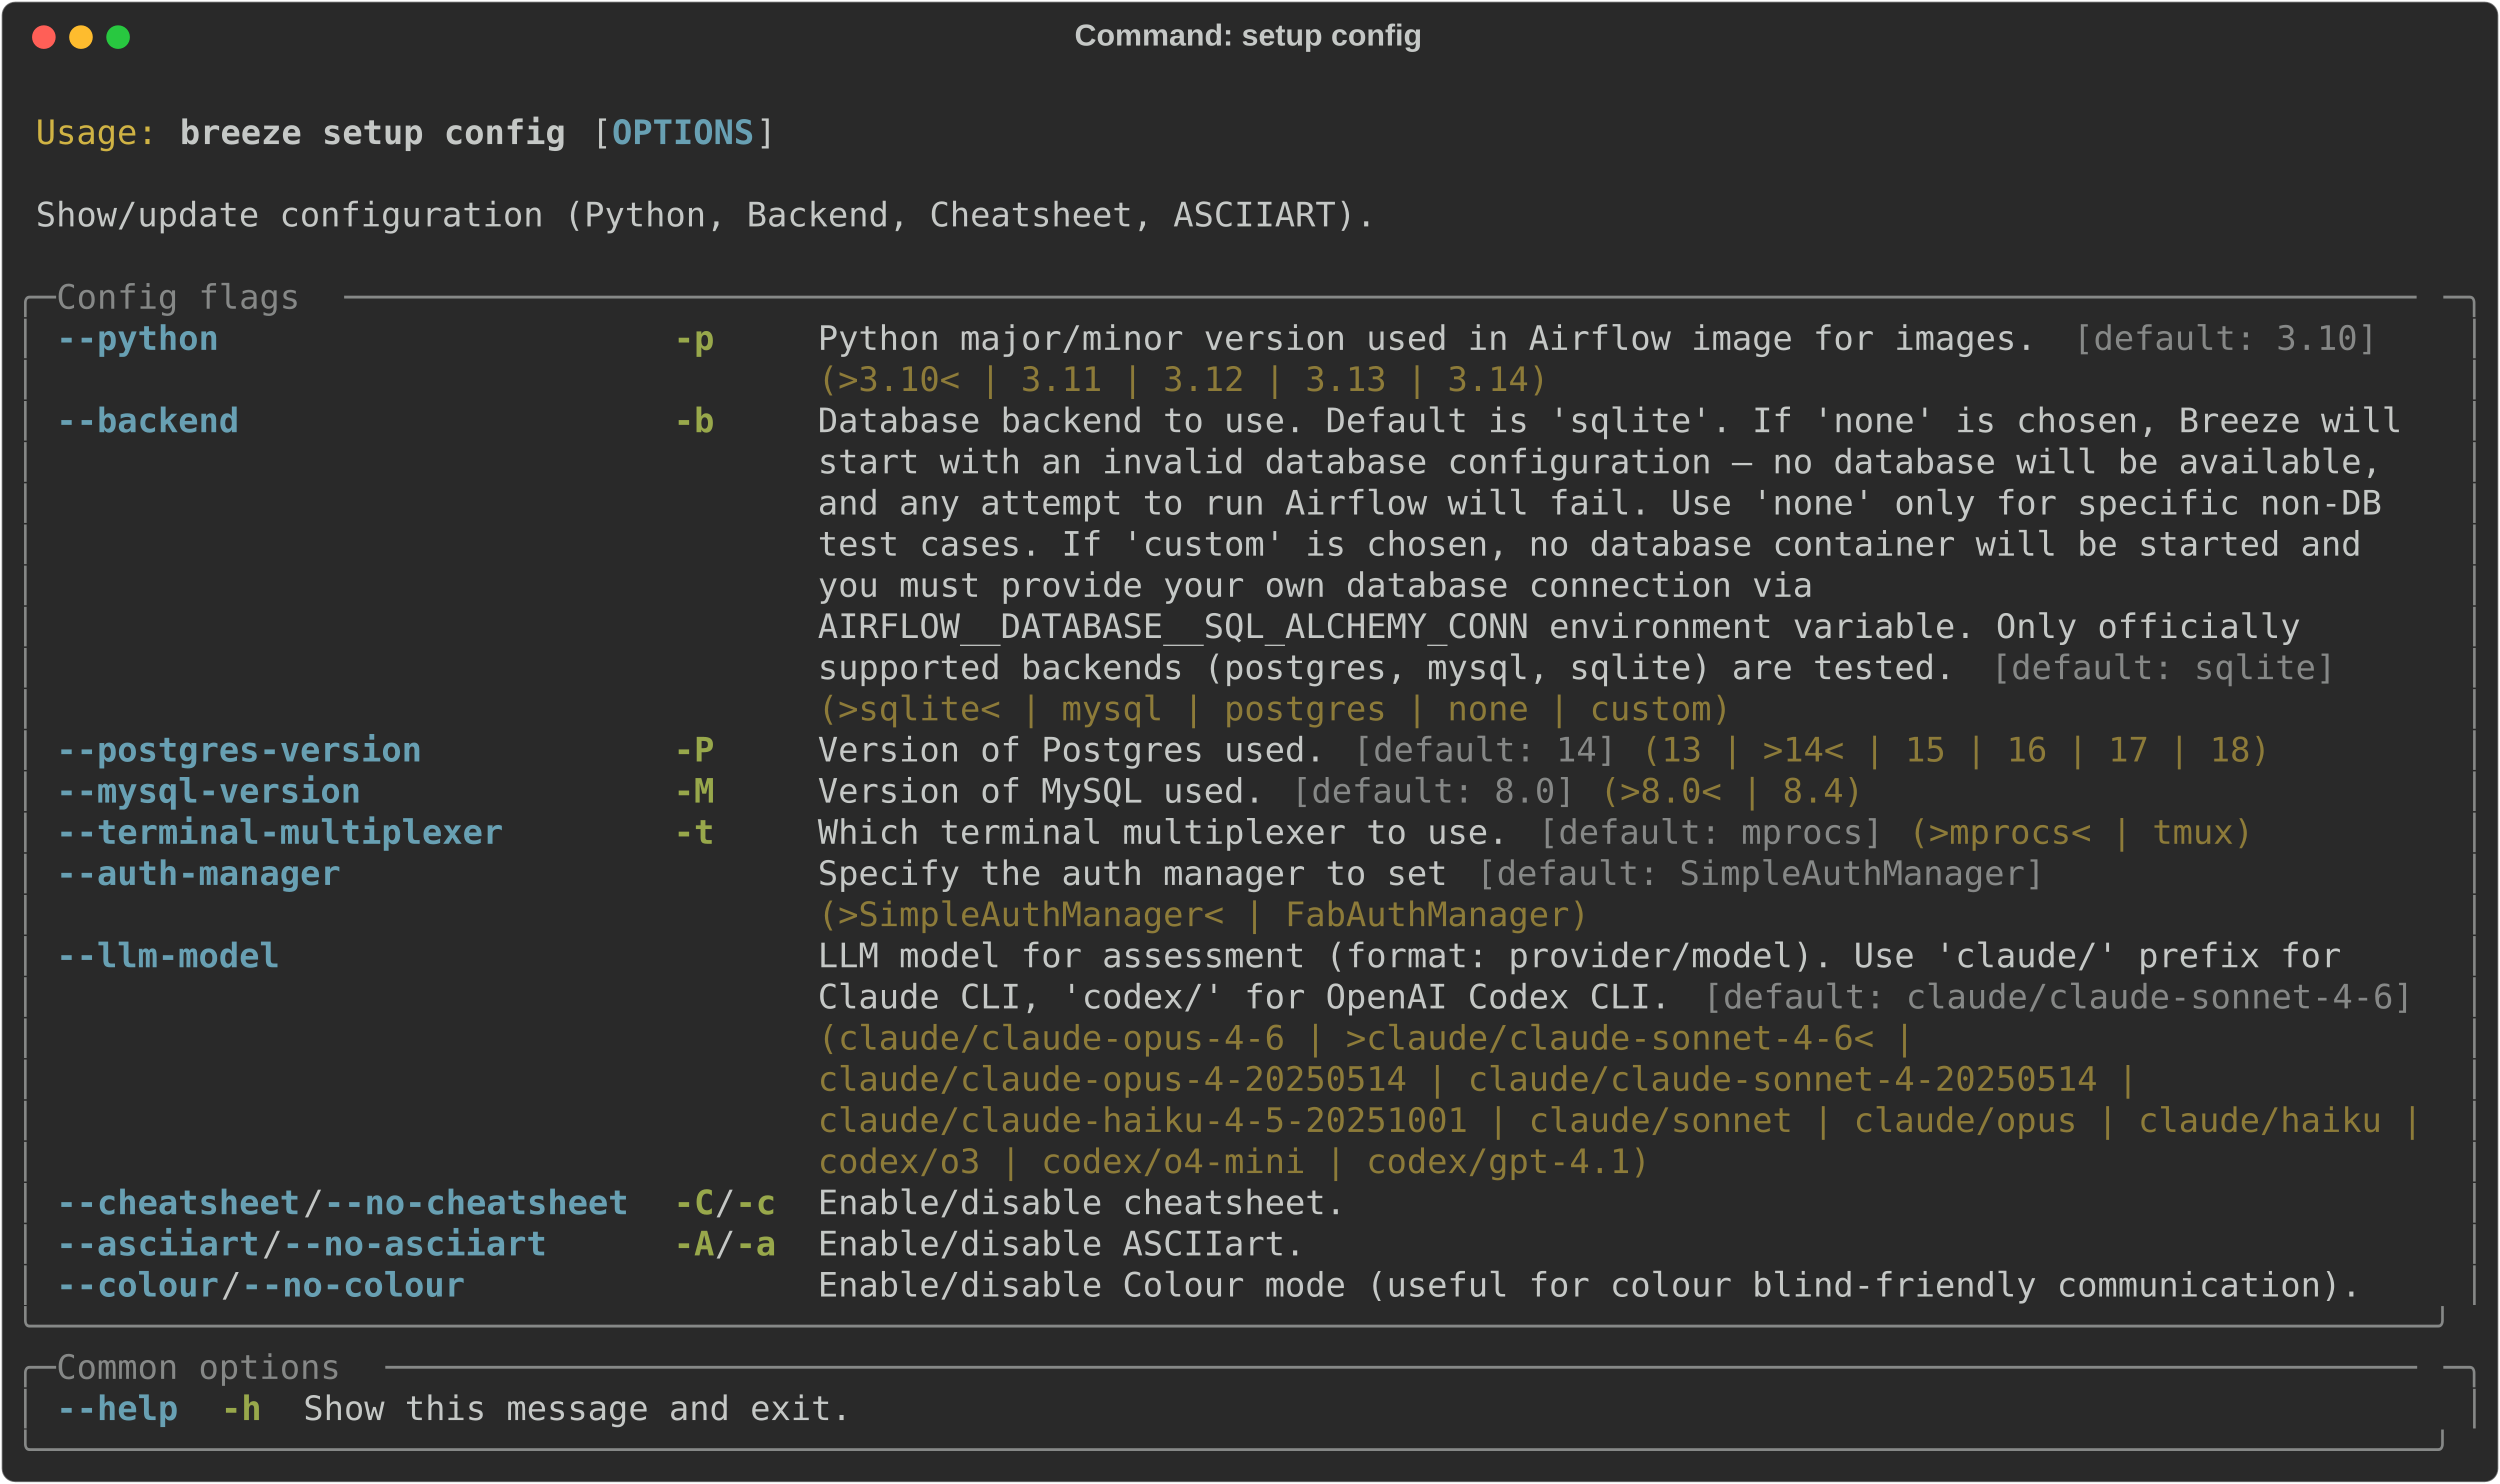
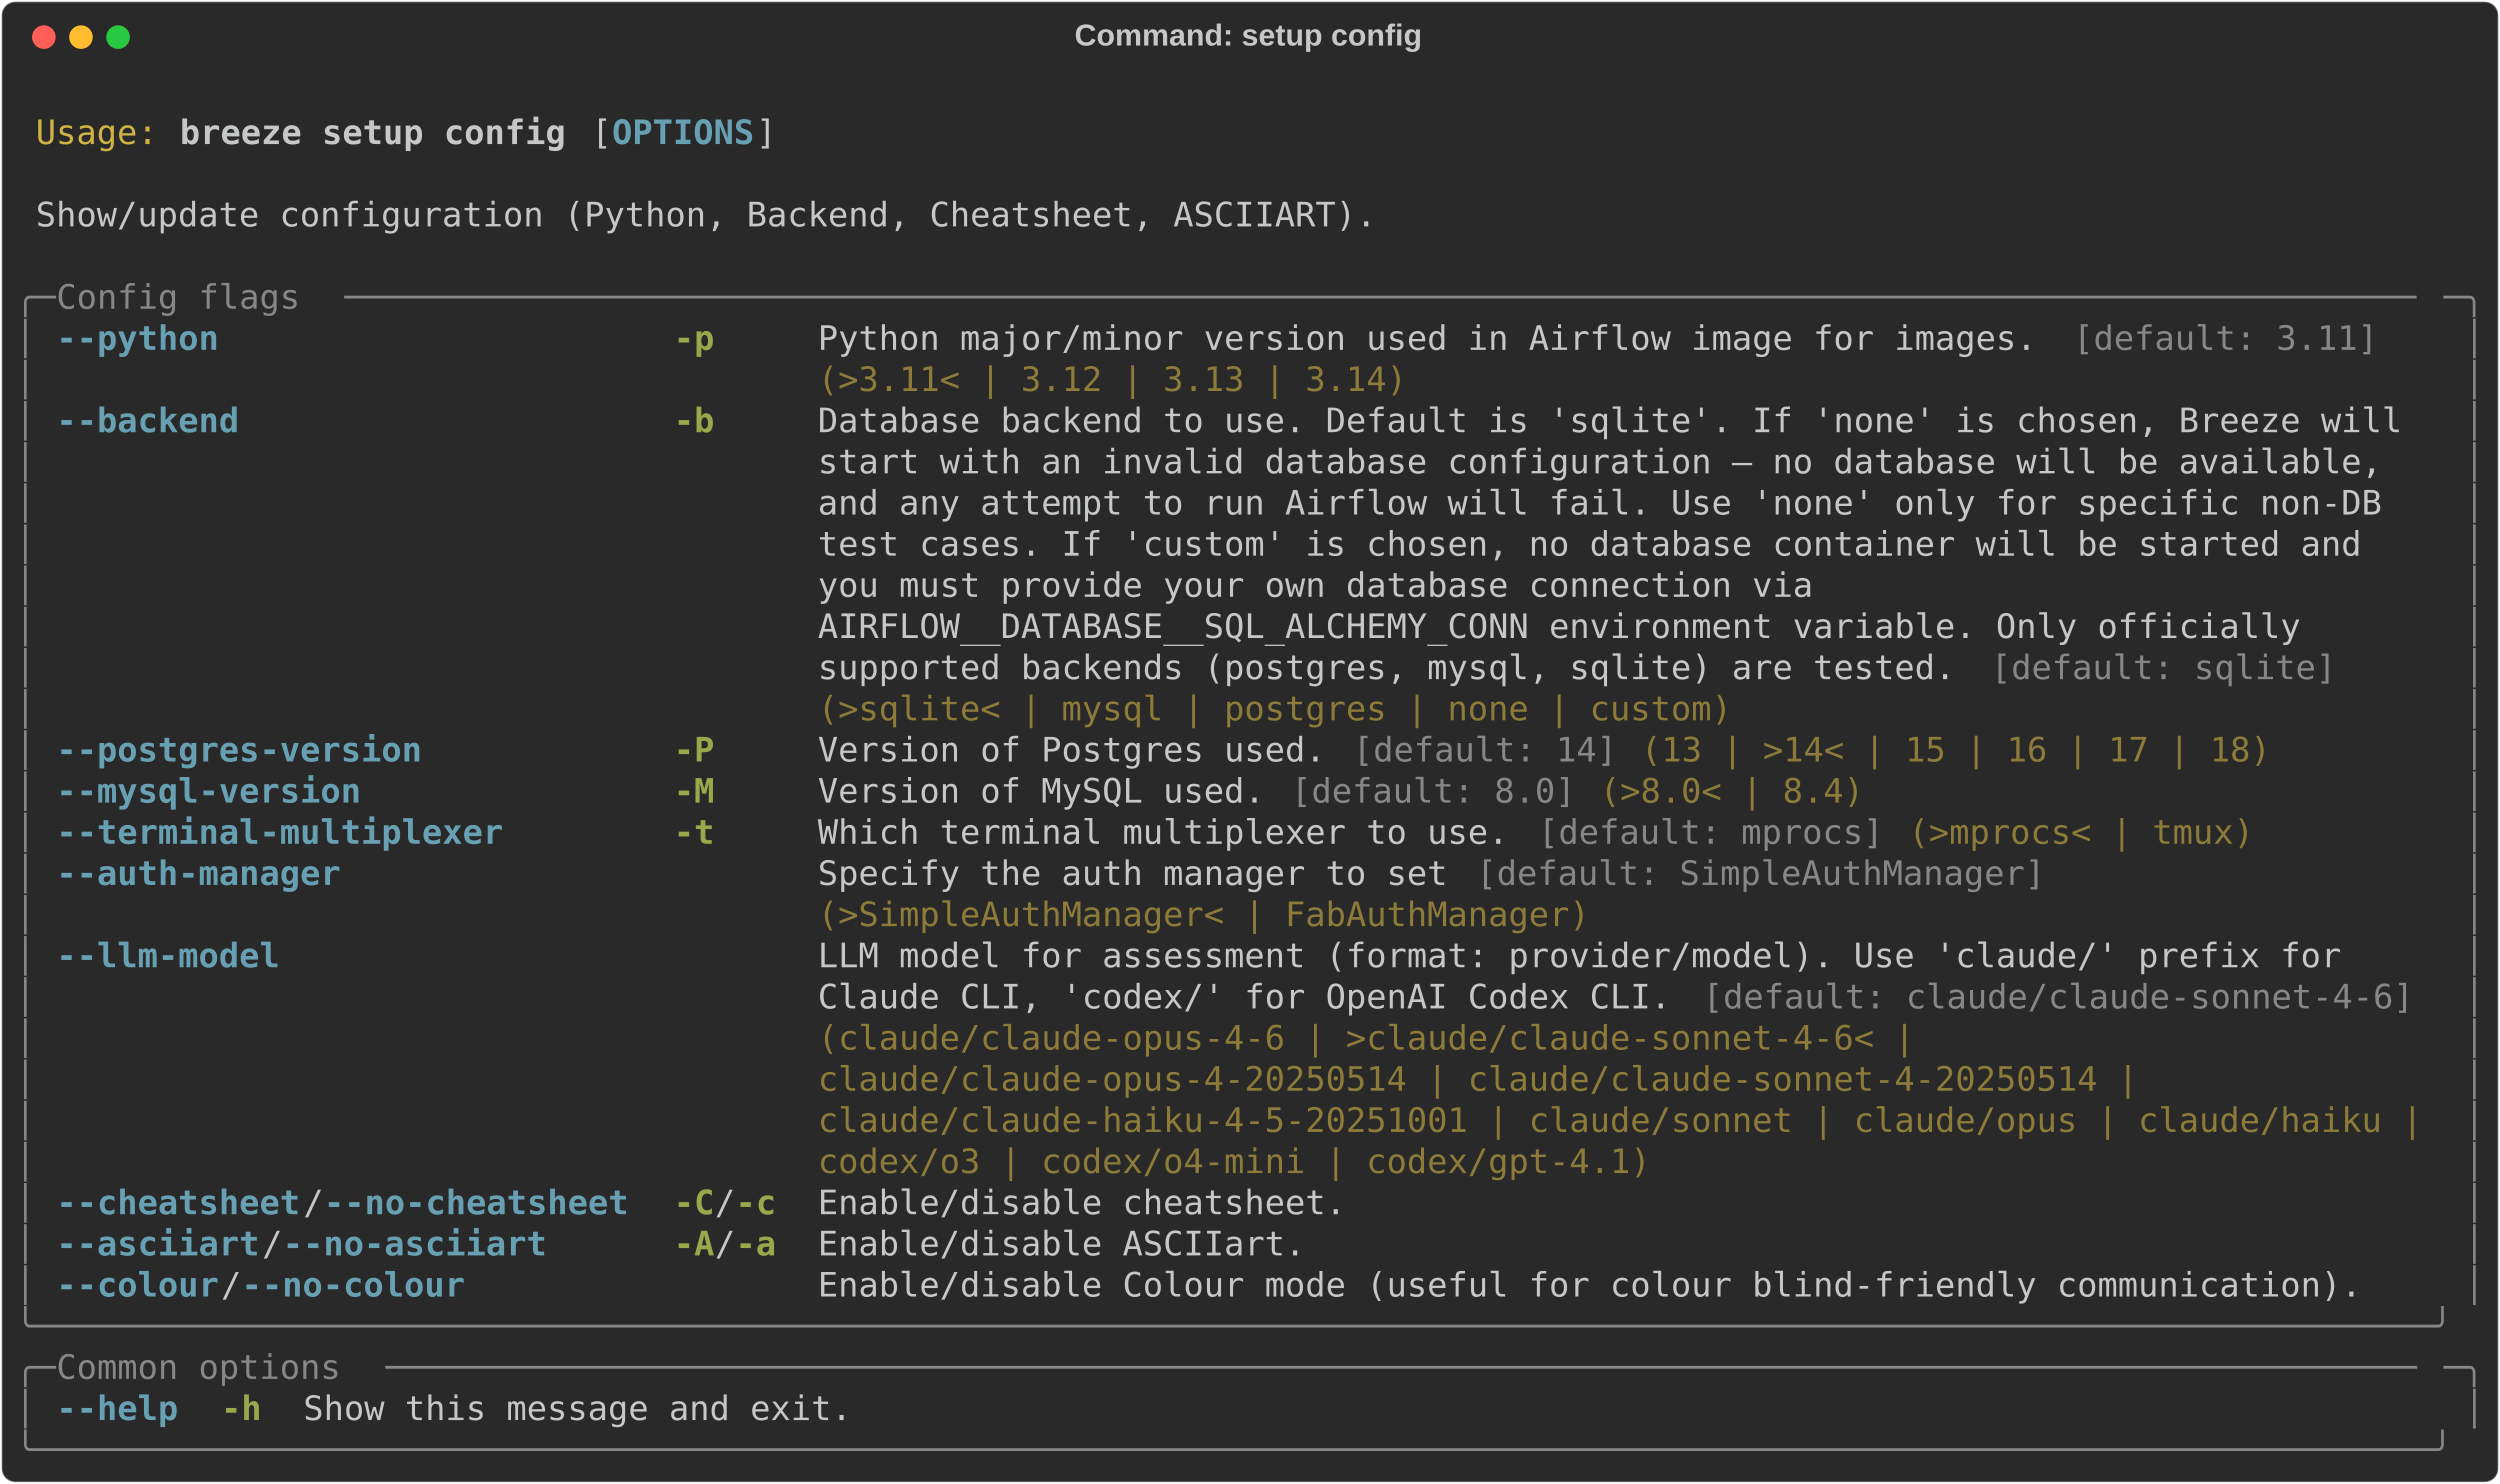
<svg xmlns="http://www.w3.org/2000/svg" class="rich-terminal" viewBox="0 0 1482 879.6">
  <style>

    @font-face {
        font-family: "Fira Code";
        src: local("FiraCode-Regular"),
                url("https://cdnjs.cloudflare.com/ajax/libs/firacode/6.2.0/woff2/FiraCode-Regular.woff2") format("woff2"),
                url("https://cdnjs.cloudflare.com/ajax/libs/firacode/6.2.0/woff/FiraCode-Regular.woff") format("woff");
        font-style: normal;
        font-weight: 400;
    }
    @font-face {
        font-family: "Fira Code";
        src: local("FiraCode-Bold"),
                url("https://cdnjs.cloudflare.com/ajax/libs/firacode/6.2.0/woff2/FiraCode-Bold.woff2") format("woff2"),
                url("https://cdnjs.cloudflare.com/ajax/libs/firacode/6.2.0/woff/FiraCode-Bold.woff") format("woff");
        font-style: bold;
        font-weight: 700;
    }

    .breeze-setup-config-matrix {
        font-family: Fira Code, monospace;
        font-size: 20px;
        line-height: 24.4px;
        font-variant-east-asian: full-width;
    }

    .breeze-setup-config-title {
        font-size: 18px;
        font-weight: bold;
        font-family: arial;
    }

    .breeze-setup-config-r1 { fill: #c5c8c6 }
.breeze-setup-config-r2 { fill: #d0b344 }
.breeze-setup-config-r3 { fill: #c5c8c6;font-weight: bold }
.breeze-setup-config-r4 { fill: #68a0b3;font-weight: bold }
.breeze-setup-config-r5 { fill: #868887 }
.breeze-setup-config-r6 { fill: #98a84b;font-weight: bold }
.breeze-setup-config-r7 { fill: #8d7b39 }
    </style>
  <defs>
    <clipPath id="breeze-setup-config-clip-terminal">
      <rect x="0" y="0" width="1463.0" height="828.6" />
    </clipPath>
    <clipPath id="breeze-setup-config-line-0">
      <rect x="0" y="1.5" width="1464" height="24.65" />
    </clipPath>
    <clipPath id="breeze-setup-config-line-1">
      <rect x="0" y="25.9" width="1464" height="24.65" />
    </clipPath>
    <clipPath id="breeze-setup-config-line-2">
      <rect x="0" y="50.3" width="1464" height="24.65" />
    </clipPath>
    <clipPath id="breeze-setup-config-line-3">
      <rect x="0" y="74.7" width="1464" height="24.65" />
    </clipPath>
    <clipPath id="breeze-setup-config-line-4">
      <rect x="0" y="99.1" width="1464" height="24.65" />
    </clipPath>
    <clipPath id="breeze-setup-config-line-5">
      <rect x="0" y="123.5" width="1464" height="24.65" />
    </clipPath>
    <clipPath id="breeze-setup-config-line-6">
      <rect x="0" y="147.9" width="1464" height="24.65" />
    </clipPath>
    <clipPath id="breeze-setup-config-line-7">
      <rect x="0" y="172.3" width="1464" height="24.65" />
    </clipPath>
    <clipPath id="breeze-setup-config-line-8">
      <rect x="0" y="196.7" width="1464" height="24.65" />
    </clipPath>
    <clipPath id="breeze-setup-config-line-9">
      <rect x="0" y="221.1" width="1464" height="24.65" />
    </clipPath>
    <clipPath id="breeze-setup-config-line-10">
      <rect x="0" y="245.5" width="1464" height="24.65" />
    </clipPath>
    <clipPath id="breeze-setup-config-line-11">
      <rect x="0" y="269.9" width="1464" height="24.65" />
    </clipPath>
    <clipPath id="breeze-setup-config-line-12">
      <rect x="0" y="294.3" width="1464" height="24.65" />
    </clipPath>
    <clipPath id="breeze-setup-config-line-13">
      <rect x="0" y="318.7" width="1464" height="24.65" />
    </clipPath>
    <clipPath id="breeze-setup-config-line-14">
      <rect x="0" y="343.1" width="1464" height="24.65" />
    </clipPath>
    <clipPath id="breeze-setup-config-line-15">
      <rect x="0" y="367.5" width="1464" height="24.65" />
    </clipPath>
    <clipPath id="breeze-setup-config-line-16">
      <rect x="0" y="391.9" width="1464" height="24.65" />
    </clipPath>
    <clipPath id="breeze-setup-config-line-17">
      <rect x="0" y="416.3" width="1464" height="24.65" />
    </clipPath>
    <clipPath id="breeze-setup-config-line-18">
      <rect x="0" y="440.7" width="1464" height="24.65" />
    </clipPath>
    <clipPath id="breeze-setup-config-line-19">
      <rect x="0" y="465.1" width="1464" height="24.65" />
    </clipPath>
    <clipPath id="breeze-setup-config-line-20">
      <rect x="0" y="489.5" width="1464" height="24.65" />
    </clipPath>
    <clipPath id="breeze-setup-config-line-21">
      <rect x="0" y="513.9" width="1464" height="24.65" />
    </clipPath>
    <clipPath id="breeze-setup-config-line-22">
      <rect x="0" y="538.3" width="1464" height="24.65" />
    </clipPath>
    <clipPath id="breeze-setup-config-line-23">
      <rect x="0" y="562.7" width="1464" height="24.65" />
    </clipPath>
    <clipPath id="breeze-setup-config-line-24">
      <rect x="0" y="587.1" width="1464" height="24.65" />
    </clipPath>
    <clipPath id="breeze-setup-config-line-25">
      <rect x="0" y="611.5" width="1464" height="24.65" />
    </clipPath>
    <clipPath id="breeze-setup-config-line-26">
      <rect x="0" y="635.9" width="1464" height="24.65" />
    </clipPath>
    <clipPath id="breeze-setup-config-line-27">
      <rect x="0" y="660.3" width="1464" height="24.65" />
    </clipPath>
    <clipPath id="breeze-setup-config-line-28">
      <rect x="0" y="684.7" width="1464" height="24.65" />
    </clipPath>
    <clipPath id="breeze-setup-config-line-29">
      <rect x="0" y="709.1" width="1464" height="24.65" />
    </clipPath>
    <clipPath id="breeze-setup-config-line-30">
      <rect x="0" y="733.5" width="1464" height="24.65" />
    </clipPath>
    <clipPath id="breeze-setup-config-line-31">
      <rect x="0" y="757.9" width="1464" height="24.65" />
    </clipPath>
    <clipPath id="breeze-setup-config-line-32">
      <rect x="0" y="782.3" width="1464" height="24.65" />
    </clipPath>
  </defs>
  <rect fill="#292929" stroke="rgba(255,255,255,0.35)" stroke-width="1" x="1" y="1" width="1480" height="877.6" rx="8" />
  <text class="breeze-setup-config-title" fill="#c5c8c6" text-anchor="middle" x="740" y="27">Command: setup config</text>
  <g transform="translate(26,22)">
    <circle cx="0" cy="0" r="7" fill="#ff5f57" />
    <circle cx="22" cy="0" r="7" fill="#febc2e" />
    <circle cx="44" cy="0" r="7" fill="#28c840" />
  </g>
  <g transform="translate(9, 41)" clip-path="url(#breeze-setup-config-clip-terminal)">
    <g class="breeze-setup-config-matrix">
      <text class="breeze-setup-config-r1" x="1464" y="20" textLength="12.2" clip-path="url(#breeze-setup-config-line-0)">
</text>
      <text class="breeze-setup-config-r2" x="12.2" y="44.4" textLength="73.2" clip-path="url(#breeze-setup-config-line-1)">Usage:</text>
      <text class="breeze-setup-config-r3" x="97.6" y="44.4" textLength="231.8" clip-path="url(#breeze-setup-config-line-1)">breeze setup config</text>
      <text class="breeze-setup-config-r1" x="341.6" y="44.4" textLength="12.2" clip-path="url(#breeze-setup-config-line-1)">[</text>
      <text class="breeze-setup-config-r4" x="353.8" y="44.4" textLength="85.4" clip-path="url(#breeze-setup-config-line-1)">OPTIONS</text>
      <text class="breeze-setup-config-r1" x="439.2" y="44.4" textLength="12.2" clip-path="url(#breeze-setup-config-line-1)">]</text>
      <text class="breeze-setup-config-r1" x="1464" y="44.4" textLength="12.2" clip-path="url(#breeze-setup-config-line-1)">
</text>
      <text class="breeze-setup-config-r1" x="1464" y="68.8" textLength="12.2" clip-path="url(#breeze-setup-config-line-2)">
</text>
      <text class="breeze-setup-config-r1" x="12.2" y="93.2" textLength="805.2" clip-path="url(#breeze-setup-config-line-3)">Show/update configuration (Python, Backend, Cheatsheet, ASCIIART).</text>
      <text class="breeze-setup-config-r1" x="1464" y="93.2" textLength="12.2" clip-path="url(#breeze-setup-config-line-3)">
</text>
      <text class="breeze-setup-config-r1" x="1464" y="117.6" textLength="12.2" clip-path="url(#breeze-setup-config-line-4)">
</text>
      <text class="breeze-setup-config-r5" x="0" y="142" textLength="24.4" clip-path="url(#breeze-setup-config-line-5)">╭─</text>
      <text class="breeze-setup-config-r5" x="24.4" y="142" textLength="170.8" clip-path="url(#breeze-setup-config-line-5)"> Config flags </text>
      <text class="breeze-setup-config-r5" x="195.2" y="142" textLength="1244.4" clip-path="url(#breeze-setup-config-line-5)">──────────────────────────────────────────────────────────────────────────────────────────────────────</text>
      <text class="breeze-setup-config-r5" x="1439.6" y="142" textLength="24.4" clip-path="url(#breeze-setup-config-line-5)">─╮</text>
      <text class="breeze-setup-config-r1" x="1464" y="142" textLength="12.2" clip-path="url(#breeze-setup-config-line-5)">
</text>
      <text class="breeze-setup-config-r5" x="0" y="166.4" textLength="12.2" clip-path="url(#breeze-setup-config-line-6)">│</text>
      <text class="breeze-setup-config-r4" x="24.4" y="166.4" textLength="341.6" clip-path="url(#breeze-setup-config-line-6)">--python                    </text>
      <text class="breeze-setup-config-r6" x="390.4" y="166.4" textLength="61" clip-path="url(#breeze-setup-config-line-6)">-p   </text>
      <text class="breeze-setup-config-r1" x="475.8" y="166.4" textLength="744.2" clip-path="url(#breeze-setup-config-line-6)">Python major/minor version used in Airflow image for images. </text>
-       <text class="breeze-setup-config-r5" x="1220" y="166.4" textLength="183" clip-path="url(#breeze-setup-config-line-6)">[default: 3.10]</text>
+       <text class="breeze-setup-config-r5" x="1220" y="166.4" textLength="183" clip-path="url(#breeze-setup-config-line-6)">[default: 3.11]</text>
      <text class="breeze-setup-config-r5" x="1451.8" y="166.4" textLength="12.2" clip-path="url(#breeze-setup-config-line-6)">│</text>
      <text class="breeze-setup-config-r1" x="1464" y="166.4" textLength="12.2" clip-path="url(#breeze-setup-config-line-6)">
</text>
      <text class="breeze-setup-config-r5" x="0" y="190.8" textLength="12.2" clip-path="url(#breeze-setup-config-line-7)">│</text>
-       <text class="breeze-setup-config-r7" x="475.8" y="190.8" textLength="439.2" clip-path="url(#breeze-setup-config-line-7)">(&gt;3.10&lt; | 3.11 | 3.12 | 3.13 | 3.14)</text>
+       <text class="breeze-setup-config-r7" x="475.8" y="190.8" textLength="353.8" clip-path="url(#breeze-setup-config-line-7)">(&gt;3.11&lt; | 3.12 | 3.13 | 3.14)</text>
      <text class="breeze-setup-config-r5" x="1451.8" y="190.8" textLength="12.2" clip-path="url(#breeze-setup-config-line-7)">│</text>
      <text class="breeze-setup-config-r1" x="1464" y="190.8" textLength="12.2" clip-path="url(#breeze-setup-config-line-7)">
</text>
      <text class="breeze-setup-config-r5" x="0" y="215.2" textLength="12.2" clip-path="url(#breeze-setup-config-line-8)">│</text>
      <text class="breeze-setup-config-r4" x="24.4" y="215.2" textLength="341.6" clip-path="url(#breeze-setup-config-line-8)">--backend                   </text>
      <text class="breeze-setup-config-r6" x="390.4" y="215.2" textLength="61" clip-path="url(#breeze-setup-config-line-8)">-b   </text>
      <text class="breeze-setup-config-r1" x="475.8" y="215.2" textLength="963.8" clip-path="url(#breeze-setup-config-line-8)">Database backend to use. Default is 'sqlite'. If 'none' is chosen, Breeze will </text>
      <text class="breeze-setup-config-r5" x="1451.8" y="215.2" textLength="12.2" clip-path="url(#breeze-setup-config-line-8)">│</text>
      <text class="breeze-setup-config-r1" x="1464" y="215.2" textLength="12.2" clip-path="url(#breeze-setup-config-line-8)">
</text>
      <text class="breeze-setup-config-r5" x="0" y="239.6" textLength="12.2" clip-path="url(#breeze-setup-config-line-9)">│</text>
      <text class="breeze-setup-config-r1" x="475.8" y="239.6" textLength="963.8" clip-path="url(#breeze-setup-config-line-9)">start with an invalid database configuration — no database will be available,  </text>
      <text class="breeze-setup-config-r5" x="1451.8" y="239.6" textLength="12.2" clip-path="url(#breeze-setup-config-line-9)">│</text>
      <text class="breeze-setup-config-r1" x="1464" y="239.6" textLength="12.2" clip-path="url(#breeze-setup-config-line-9)">
</text>
      <text class="breeze-setup-config-r5" x="0" y="264" textLength="12.2" clip-path="url(#breeze-setup-config-line-10)">│</text>
      <text class="breeze-setup-config-r1" x="475.8" y="264" textLength="963.8" clip-path="url(#breeze-setup-config-line-10)">and any attempt to run Airflow will fail. Use 'none' only for specific non-DB  </text>
      <text class="breeze-setup-config-r5" x="1451.8" y="264" textLength="12.2" clip-path="url(#breeze-setup-config-line-10)">│</text>
      <text class="breeze-setup-config-r1" x="1464" y="264" textLength="12.2" clip-path="url(#breeze-setup-config-line-10)">
</text>
      <text class="breeze-setup-config-r5" x="0" y="288.4" textLength="12.2" clip-path="url(#breeze-setup-config-line-11)">│</text>
      <text class="breeze-setup-config-r1" x="475.8" y="288.4" textLength="963.8" clip-path="url(#breeze-setup-config-line-11)">test cases. If 'custom' is chosen, no database container will be started and   </text>
      <text class="breeze-setup-config-r5" x="1451.8" y="288.4" textLength="12.2" clip-path="url(#breeze-setup-config-line-11)">│</text>
      <text class="breeze-setup-config-r1" x="1464" y="288.4" textLength="12.2" clip-path="url(#breeze-setup-config-line-11)">
</text>
      <text class="breeze-setup-config-r5" x="0" y="312.8" textLength="12.2" clip-path="url(#breeze-setup-config-line-12)">│</text>
      <text class="breeze-setup-config-r1" x="475.8" y="312.8" textLength="963.8" clip-path="url(#breeze-setup-config-line-12)">you must provide your own database connection via                              </text>
      <text class="breeze-setup-config-r5" x="1451.8" y="312.8" textLength="12.2" clip-path="url(#breeze-setup-config-line-12)">│</text>
      <text class="breeze-setup-config-r1" x="1464" y="312.8" textLength="12.2" clip-path="url(#breeze-setup-config-line-12)">
</text>
      <text class="breeze-setup-config-r5" x="0" y="337.2" textLength="12.2" clip-path="url(#breeze-setup-config-line-13)">│</text>
      <text class="breeze-setup-config-r1" x="475.8" y="337.2" textLength="963.8" clip-path="url(#breeze-setup-config-line-13)">AIRFLOW__DATABASE__SQL_ALCHEMY_CONN environment variable. Only officially      </text>
      <text class="breeze-setup-config-r5" x="1451.8" y="337.2" textLength="12.2" clip-path="url(#breeze-setup-config-line-13)">│</text>
      <text class="breeze-setup-config-r1" x="1464" y="337.2" textLength="12.2" clip-path="url(#breeze-setup-config-line-13)">
</text>
      <text class="breeze-setup-config-r5" x="0" y="361.6" textLength="12.2" clip-path="url(#breeze-setup-config-line-14)">│</text>
      <text class="breeze-setup-config-r1" x="475.8" y="361.6" textLength="695.4" clip-path="url(#breeze-setup-config-line-14)">supported backends (postgres, mysql, sqlite) are tested. </text>
      <text class="breeze-setup-config-r5" x="1171.2" y="361.6" textLength="207.4" clip-path="url(#breeze-setup-config-line-14)">[default: sqlite]</text>
      <text class="breeze-setup-config-r5" x="1451.8" y="361.6" textLength="12.2" clip-path="url(#breeze-setup-config-line-14)">│</text>
      <text class="breeze-setup-config-r1" x="1464" y="361.6" textLength="12.2" clip-path="url(#breeze-setup-config-line-14)">
</text>
      <text class="breeze-setup-config-r5" x="0" y="386" textLength="12.2" clip-path="url(#breeze-setup-config-line-15)">│</text>
      <text class="breeze-setup-config-r7" x="475.8" y="386" textLength="549" clip-path="url(#breeze-setup-config-line-15)">(&gt;sqlite&lt; | mysql | postgres | none | custom)</text>
      <text class="breeze-setup-config-r5" x="1451.8" y="386" textLength="12.2" clip-path="url(#breeze-setup-config-line-15)">│</text>
      <text class="breeze-setup-config-r1" x="1464" y="386" textLength="12.2" clip-path="url(#breeze-setup-config-line-15)">
</text>
      <text class="breeze-setup-config-r5" x="0" y="410.4" textLength="12.2" clip-path="url(#breeze-setup-config-line-16)">│</text>
      <text class="breeze-setup-config-r4" x="24.4" y="410.4" textLength="341.6" clip-path="url(#breeze-setup-config-line-16)">--postgres-version          </text>
      <text class="breeze-setup-config-r6" x="390.4" y="410.4" textLength="61" clip-path="url(#breeze-setup-config-line-16)">-P   </text>
      <text class="breeze-setup-config-r1" x="475.8" y="410.4" textLength="317.2" clip-path="url(#breeze-setup-config-line-16)">Version of Postgres used. </text>
      <text class="breeze-setup-config-r5" x="793" y="410.4" textLength="158.6" clip-path="url(#breeze-setup-config-line-16)">[default: 14]</text>
      <text class="breeze-setup-config-r7" x="963.8" y="410.4" textLength="378.2" clip-path="url(#breeze-setup-config-line-16)">(13 | &gt;14&lt; | 15 | 16 | 17 | 18)</text>
      <text class="breeze-setup-config-r5" x="1451.8" y="410.4" textLength="12.2" clip-path="url(#breeze-setup-config-line-16)">│</text>
      <text class="breeze-setup-config-r1" x="1464" y="410.4" textLength="12.2" clip-path="url(#breeze-setup-config-line-16)">
</text>
      <text class="breeze-setup-config-r5" x="0" y="434.8" textLength="12.2" clip-path="url(#breeze-setup-config-line-17)">│</text>
      <text class="breeze-setup-config-r4" x="24.4" y="434.8" textLength="341.6" clip-path="url(#breeze-setup-config-line-17)">--mysql-version             </text>
      <text class="breeze-setup-config-r6" x="390.4" y="434.8" textLength="61" clip-path="url(#breeze-setup-config-line-17)">-M   </text>
      <text class="breeze-setup-config-r1" x="475.8" y="434.8" textLength="280.6" clip-path="url(#breeze-setup-config-line-17)">Version of MySQL used. </text>
      <text class="breeze-setup-config-r5" x="756.4" y="434.8" textLength="170.8" clip-path="url(#breeze-setup-config-line-17)">[default: 8.0]</text>
      <text class="breeze-setup-config-r7" x="939.4" y="434.8" textLength="158.6" clip-path="url(#breeze-setup-config-line-17)">(&gt;8.0&lt; | 8.4)</text>
      <text class="breeze-setup-config-r5" x="1451.8" y="434.8" textLength="12.2" clip-path="url(#breeze-setup-config-line-17)">│</text>
      <text class="breeze-setup-config-r1" x="1464" y="434.8" textLength="12.2" clip-path="url(#breeze-setup-config-line-17)">
</text>
      <text class="breeze-setup-config-r5" x="0" y="459.2" textLength="12.2" clip-path="url(#breeze-setup-config-line-18)">│</text>
      <text class="breeze-setup-config-r4" x="24.4" y="459.2" textLength="341.6" clip-path="url(#breeze-setup-config-line-18)">--terminal-multiplexer      </text>
      <text class="breeze-setup-config-r6" x="390.4" y="459.2" textLength="61" clip-path="url(#breeze-setup-config-line-18)">-t   </text>
      <text class="breeze-setup-config-r1" x="475.8" y="459.2" textLength="427" clip-path="url(#breeze-setup-config-line-18)">Which terminal multiplexer to use. </text>
      <text class="breeze-setup-config-r5" x="902.8" y="459.2" textLength="207.4" clip-path="url(#breeze-setup-config-line-18)">[default: mprocs]</text>
      <text class="breeze-setup-config-r7" x="1122.4" y="459.2" textLength="207.4" clip-path="url(#breeze-setup-config-line-18)">(&gt;mprocs&lt; | tmux)</text>
      <text class="breeze-setup-config-r5" x="1451.8" y="459.2" textLength="12.2" clip-path="url(#breeze-setup-config-line-18)">│</text>
      <text class="breeze-setup-config-r1" x="1464" y="459.2" textLength="12.2" clip-path="url(#breeze-setup-config-line-18)">
</text>
      <text class="breeze-setup-config-r5" x="0" y="483.6" textLength="12.2" clip-path="url(#breeze-setup-config-line-19)">│</text>
      <text class="breeze-setup-config-r4" x="24.4" y="483.6" textLength="341.6" clip-path="url(#breeze-setup-config-line-19)">--auth-manager              </text>
      <text class="breeze-setup-config-r1" x="475.8" y="483.6" textLength="390.4" clip-path="url(#breeze-setup-config-line-19)">Specify the auth manager to set </text>
      <text class="breeze-setup-config-r5" x="866.2" y="483.6" textLength="341.6" clip-path="url(#breeze-setup-config-line-19)">[default: SimpleAuthManager]</text>
      <text class="breeze-setup-config-r5" x="1451.8" y="483.6" textLength="12.2" clip-path="url(#breeze-setup-config-line-19)">│</text>
      <text class="breeze-setup-config-r1" x="1464" y="483.6" textLength="12.2" clip-path="url(#breeze-setup-config-line-19)">
</text>
      <text class="breeze-setup-config-r5" x="0" y="508" textLength="12.2" clip-path="url(#breeze-setup-config-line-20)">│</text>
      <text class="breeze-setup-config-r7" x="475.8" y="508" textLength="463.6" clip-path="url(#breeze-setup-config-line-20)">(&gt;SimpleAuthManager&lt; | FabAuthManager)</text>
      <text class="breeze-setup-config-r5" x="1451.8" y="508" textLength="12.2" clip-path="url(#breeze-setup-config-line-20)">│</text>
      <text class="breeze-setup-config-r1" x="1464" y="508" textLength="12.2" clip-path="url(#breeze-setup-config-line-20)">
</text>
      <text class="breeze-setup-config-r5" x="0" y="532.4" textLength="12.2" clip-path="url(#breeze-setup-config-line-21)">│</text>
      <text class="breeze-setup-config-r4" x="24.4" y="532.4" textLength="341.6" clip-path="url(#breeze-setup-config-line-21)">--llm-model                 </text>
      <text class="breeze-setup-config-r1" x="475.8" y="532.4" textLength="963.8" clip-path="url(#breeze-setup-config-line-21)">LLM model for assessment (format: provider/model). Use 'claude/' prefix for    </text>
      <text class="breeze-setup-config-r5" x="1451.8" y="532.4" textLength="12.2" clip-path="url(#breeze-setup-config-line-21)">│</text>
      <text class="breeze-setup-config-r1" x="1464" y="532.4" textLength="12.2" clip-path="url(#breeze-setup-config-line-21)">
</text>
      <text class="breeze-setup-config-r5" x="0" y="556.8" textLength="12.2" clip-path="url(#breeze-setup-config-line-22)">│</text>
      <text class="breeze-setup-config-r1" x="475.8" y="556.8" textLength="524.6" clip-path="url(#breeze-setup-config-line-22)">Claude CLI, 'codex/' for OpenAI Codex CLI. </text>
      <text class="breeze-setup-config-r5" x="1000.4" y="556.8" textLength="427" clip-path="url(#breeze-setup-config-line-22)">[default: claude/claude-sonnet-4-6]</text>
      <text class="breeze-setup-config-r5" x="1451.8" y="556.8" textLength="12.2" clip-path="url(#breeze-setup-config-line-22)">│</text>
      <text class="breeze-setup-config-r1" x="1464" y="556.8" textLength="12.2" clip-path="url(#breeze-setup-config-line-22)">
</text>
      <text class="breeze-setup-config-r5" x="0" y="581.2" textLength="12.2" clip-path="url(#breeze-setup-config-line-23)">│</text>
      <text class="breeze-setup-config-r7" x="475.8" y="581.2" textLength="671" clip-path="url(#breeze-setup-config-line-23)">(claude/claude-opus-4-6 | &gt;claude/claude-sonnet-4-6&lt; | </text>
      <text class="breeze-setup-config-r5" x="1451.8" y="581.2" textLength="12.2" clip-path="url(#breeze-setup-config-line-23)">│</text>
      <text class="breeze-setup-config-r1" x="1464" y="581.2" textLength="12.2" clip-path="url(#breeze-setup-config-line-23)">
</text>
      <text class="breeze-setup-config-r5" x="0" y="605.6" textLength="12.2" clip-path="url(#breeze-setup-config-line-24)">│</text>
      <text class="breeze-setup-config-r7" x="475.8" y="605.6" textLength="805.2" clip-path="url(#breeze-setup-config-line-24)">claude/claude-opus-4-20250514 | claude/claude-sonnet-4-20250514 | </text>
      <text class="breeze-setup-config-r5" x="1451.8" y="605.6" textLength="12.2" clip-path="url(#breeze-setup-config-line-24)">│</text>
      <text class="breeze-setup-config-r1" x="1464" y="605.6" textLength="12.2" clip-path="url(#breeze-setup-config-line-24)">
</text>
      <text class="breeze-setup-config-r5" x="0" y="630" textLength="12.2" clip-path="url(#breeze-setup-config-line-25)">│</text>
      <text class="breeze-setup-config-r7" x="475.8" y="630" textLength="963.8" clip-path="url(#breeze-setup-config-line-25)">claude/claude-haiku-4-5-20251001 | claude/sonnet | claude/opus | claude/haiku |</text>
      <text class="breeze-setup-config-r5" x="1451.8" y="630" textLength="12.2" clip-path="url(#breeze-setup-config-line-25)">│</text>
      <text class="breeze-setup-config-r1" x="1464" y="630" textLength="12.2" clip-path="url(#breeze-setup-config-line-25)">
</text>
      <text class="breeze-setup-config-r5" x="0" y="654.4" textLength="12.2" clip-path="url(#breeze-setup-config-line-26)">│</text>
      <text class="breeze-setup-config-r7" x="475.8" y="654.4" textLength="500.2" clip-path="url(#breeze-setup-config-line-26)">codex/o3 | codex/o4-mini | codex/gpt-4.1)</text>
      <text class="breeze-setup-config-r5" x="1451.8" y="654.4" textLength="12.2" clip-path="url(#breeze-setup-config-line-26)">│</text>
      <text class="breeze-setup-config-r1" x="1464" y="654.4" textLength="12.2" clip-path="url(#breeze-setup-config-line-26)">
</text>
      <text class="breeze-setup-config-r5" x="0" y="678.8" textLength="12.2" clip-path="url(#breeze-setup-config-line-27)">│</text>
      <text class="breeze-setup-config-r4" x="24.4" y="678.8" textLength="146.4" clip-path="url(#breeze-setup-config-line-27)">--cheatsheet</text>
      <text class="breeze-setup-config-r1" x="170.8" y="678.8" textLength="12.2" clip-path="url(#breeze-setup-config-line-27)">/</text>
      <text class="breeze-setup-config-r4" x="183" y="678.8" textLength="183" clip-path="url(#breeze-setup-config-line-27)">--no-cheatsheet</text>
      <text class="breeze-setup-config-r6" x="390.4" y="678.8" textLength="24.4" clip-path="url(#breeze-setup-config-line-27)">-C</text>
      <text class="breeze-setup-config-r1" x="414.8" y="678.8" textLength="12.2" clip-path="url(#breeze-setup-config-line-27)">/</text>
      <text class="breeze-setup-config-r6" x="427" y="678.8" textLength="24.4" clip-path="url(#breeze-setup-config-line-27)">-c</text>
      <text class="breeze-setup-config-r1" x="475.8" y="678.8" textLength="317.2" clip-path="url(#breeze-setup-config-line-27)">Enable/disable cheatsheet.</text>
      <text class="breeze-setup-config-r5" x="1451.8" y="678.8" textLength="12.2" clip-path="url(#breeze-setup-config-line-27)">│</text>
      <text class="breeze-setup-config-r1" x="1464" y="678.8" textLength="12.2" clip-path="url(#breeze-setup-config-line-27)">
</text>
      <text class="breeze-setup-config-r5" x="0" y="703.2" textLength="12.2" clip-path="url(#breeze-setup-config-line-28)">│</text>
      <text class="breeze-setup-config-r4" x="24.4" y="703.2" textLength="122" clip-path="url(#breeze-setup-config-line-28)">--asciiart</text>
      <text class="breeze-setup-config-r1" x="146.4" y="703.2" textLength="12.2" clip-path="url(#breeze-setup-config-line-28)">/</text>
      <text class="breeze-setup-config-r4" x="158.6" y="703.2" textLength="158.6" clip-path="url(#breeze-setup-config-line-28)">--no-asciiart</text>
      <text class="breeze-setup-config-r6" x="390.4" y="703.2" textLength="24.4" clip-path="url(#breeze-setup-config-line-28)">-A</text>
      <text class="breeze-setup-config-r1" x="414.8" y="703.2" textLength="12.2" clip-path="url(#breeze-setup-config-line-28)">/</text>
      <text class="breeze-setup-config-r6" x="427" y="703.2" textLength="24.4" clip-path="url(#breeze-setup-config-line-28)">-a</text>
      <text class="breeze-setup-config-r1" x="475.8" y="703.2" textLength="292.8" clip-path="url(#breeze-setup-config-line-28)">Enable/disable ASCIIart.</text>
      <text class="breeze-setup-config-r5" x="1451.8" y="703.2" textLength="12.2" clip-path="url(#breeze-setup-config-line-28)">│</text>
      <text class="breeze-setup-config-r1" x="1464" y="703.2" textLength="12.2" clip-path="url(#breeze-setup-config-line-28)">
</text>
      <text class="breeze-setup-config-r5" x="0" y="727.6" textLength="12.2" clip-path="url(#breeze-setup-config-line-29)">│</text>
      <text class="breeze-setup-config-r4" x="24.4" y="727.6" textLength="97.6" clip-path="url(#breeze-setup-config-line-29)">--colour</text>
      <text class="breeze-setup-config-r1" x="122" y="727.6" textLength="12.2" clip-path="url(#breeze-setup-config-line-29)">/</text>
      <text class="breeze-setup-config-r4" x="134.2" y="727.6" textLength="134.2" clip-path="url(#breeze-setup-config-line-29)">--no-colour</text>
      <text class="breeze-setup-config-r1" x="475.8" y="727.6" textLength="927.2" clip-path="url(#breeze-setup-config-line-29)">Enable/disable Colour mode (useful for colour blind-friendly communication).</text>
      <text class="breeze-setup-config-r5" x="1451.8" y="727.6" textLength="12.2" clip-path="url(#breeze-setup-config-line-29)">│</text>
      <text class="breeze-setup-config-r1" x="1464" y="727.6" textLength="12.2" clip-path="url(#breeze-setup-config-line-29)">
</text>
      <text class="breeze-setup-config-r5" x="0" y="752" textLength="1464" clip-path="url(#breeze-setup-config-line-30)">╰──────────────────────────────────────────────────────────────────────────────────────────────────────────────────────╯</text>
      <text class="breeze-setup-config-r1" x="1464" y="752" textLength="12.2" clip-path="url(#breeze-setup-config-line-30)">
</text>
      <text class="breeze-setup-config-r5" x="0" y="776.4" textLength="24.4" clip-path="url(#breeze-setup-config-line-31)">╭─</text>
      <text class="breeze-setup-config-r5" x="24.4" y="776.4" textLength="195.2" clip-path="url(#breeze-setup-config-line-31)"> Common options </text>
      <text class="breeze-setup-config-r5" x="219.6" y="776.4" textLength="1220" clip-path="url(#breeze-setup-config-line-31)">────────────────────────────────────────────────────────────────────────────────────────────────────</text>
      <text class="breeze-setup-config-r5" x="1439.6" y="776.4" textLength="24.4" clip-path="url(#breeze-setup-config-line-31)">─╮</text>
      <text class="breeze-setup-config-r1" x="1464" y="776.4" textLength="12.2" clip-path="url(#breeze-setup-config-line-31)">
</text>
      <text class="breeze-setup-config-r5" x="0" y="800.8" textLength="12.2" clip-path="url(#breeze-setup-config-line-32)">│</text>
      <text class="breeze-setup-config-r4" x="24.4" y="800.8" textLength="73.2" clip-path="url(#breeze-setup-config-line-32)">--help</text>
      <text class="breeze-setup-config-r6" x="122" y="800.8" textLength="24.4" clip-path="url(#breeze-setup-config-line-32)">-h</text>
      <text class="breeze-setup-config-r1" x="170.8" y="800.8" textLength="329.4" clip-path="url(#breeze-setup-config-line-32)">Show this message and exit.</text>
      <text class="breeze-setup-config-r5" x="1451.8" y="800.8" textLength="12.2" clip-path="url(#breeze-setup-config-line-32)">│</text>
      <text class="breeze-setup-config-r1" x="1464" y="800.8" textLength="12.2" clip-path="url(#breeze-setup-config-line-32)">
</text>
      <text class="breeze-setup-config-r5" x="0" y="825.2" textLength="1464" clip-path="url(#breeze-setup-config-line-33)">╰──────────────────────────────────────────────────────────────────────────────────────────────────────────────────────╯</text>
      <text class="breeze-setup-config-r1" x="1464" y="825.2" textLength="12.2" clip-path="url(#breeze-setup-config-line-33)">
</text>
    </g>
  </g>
</svg>
